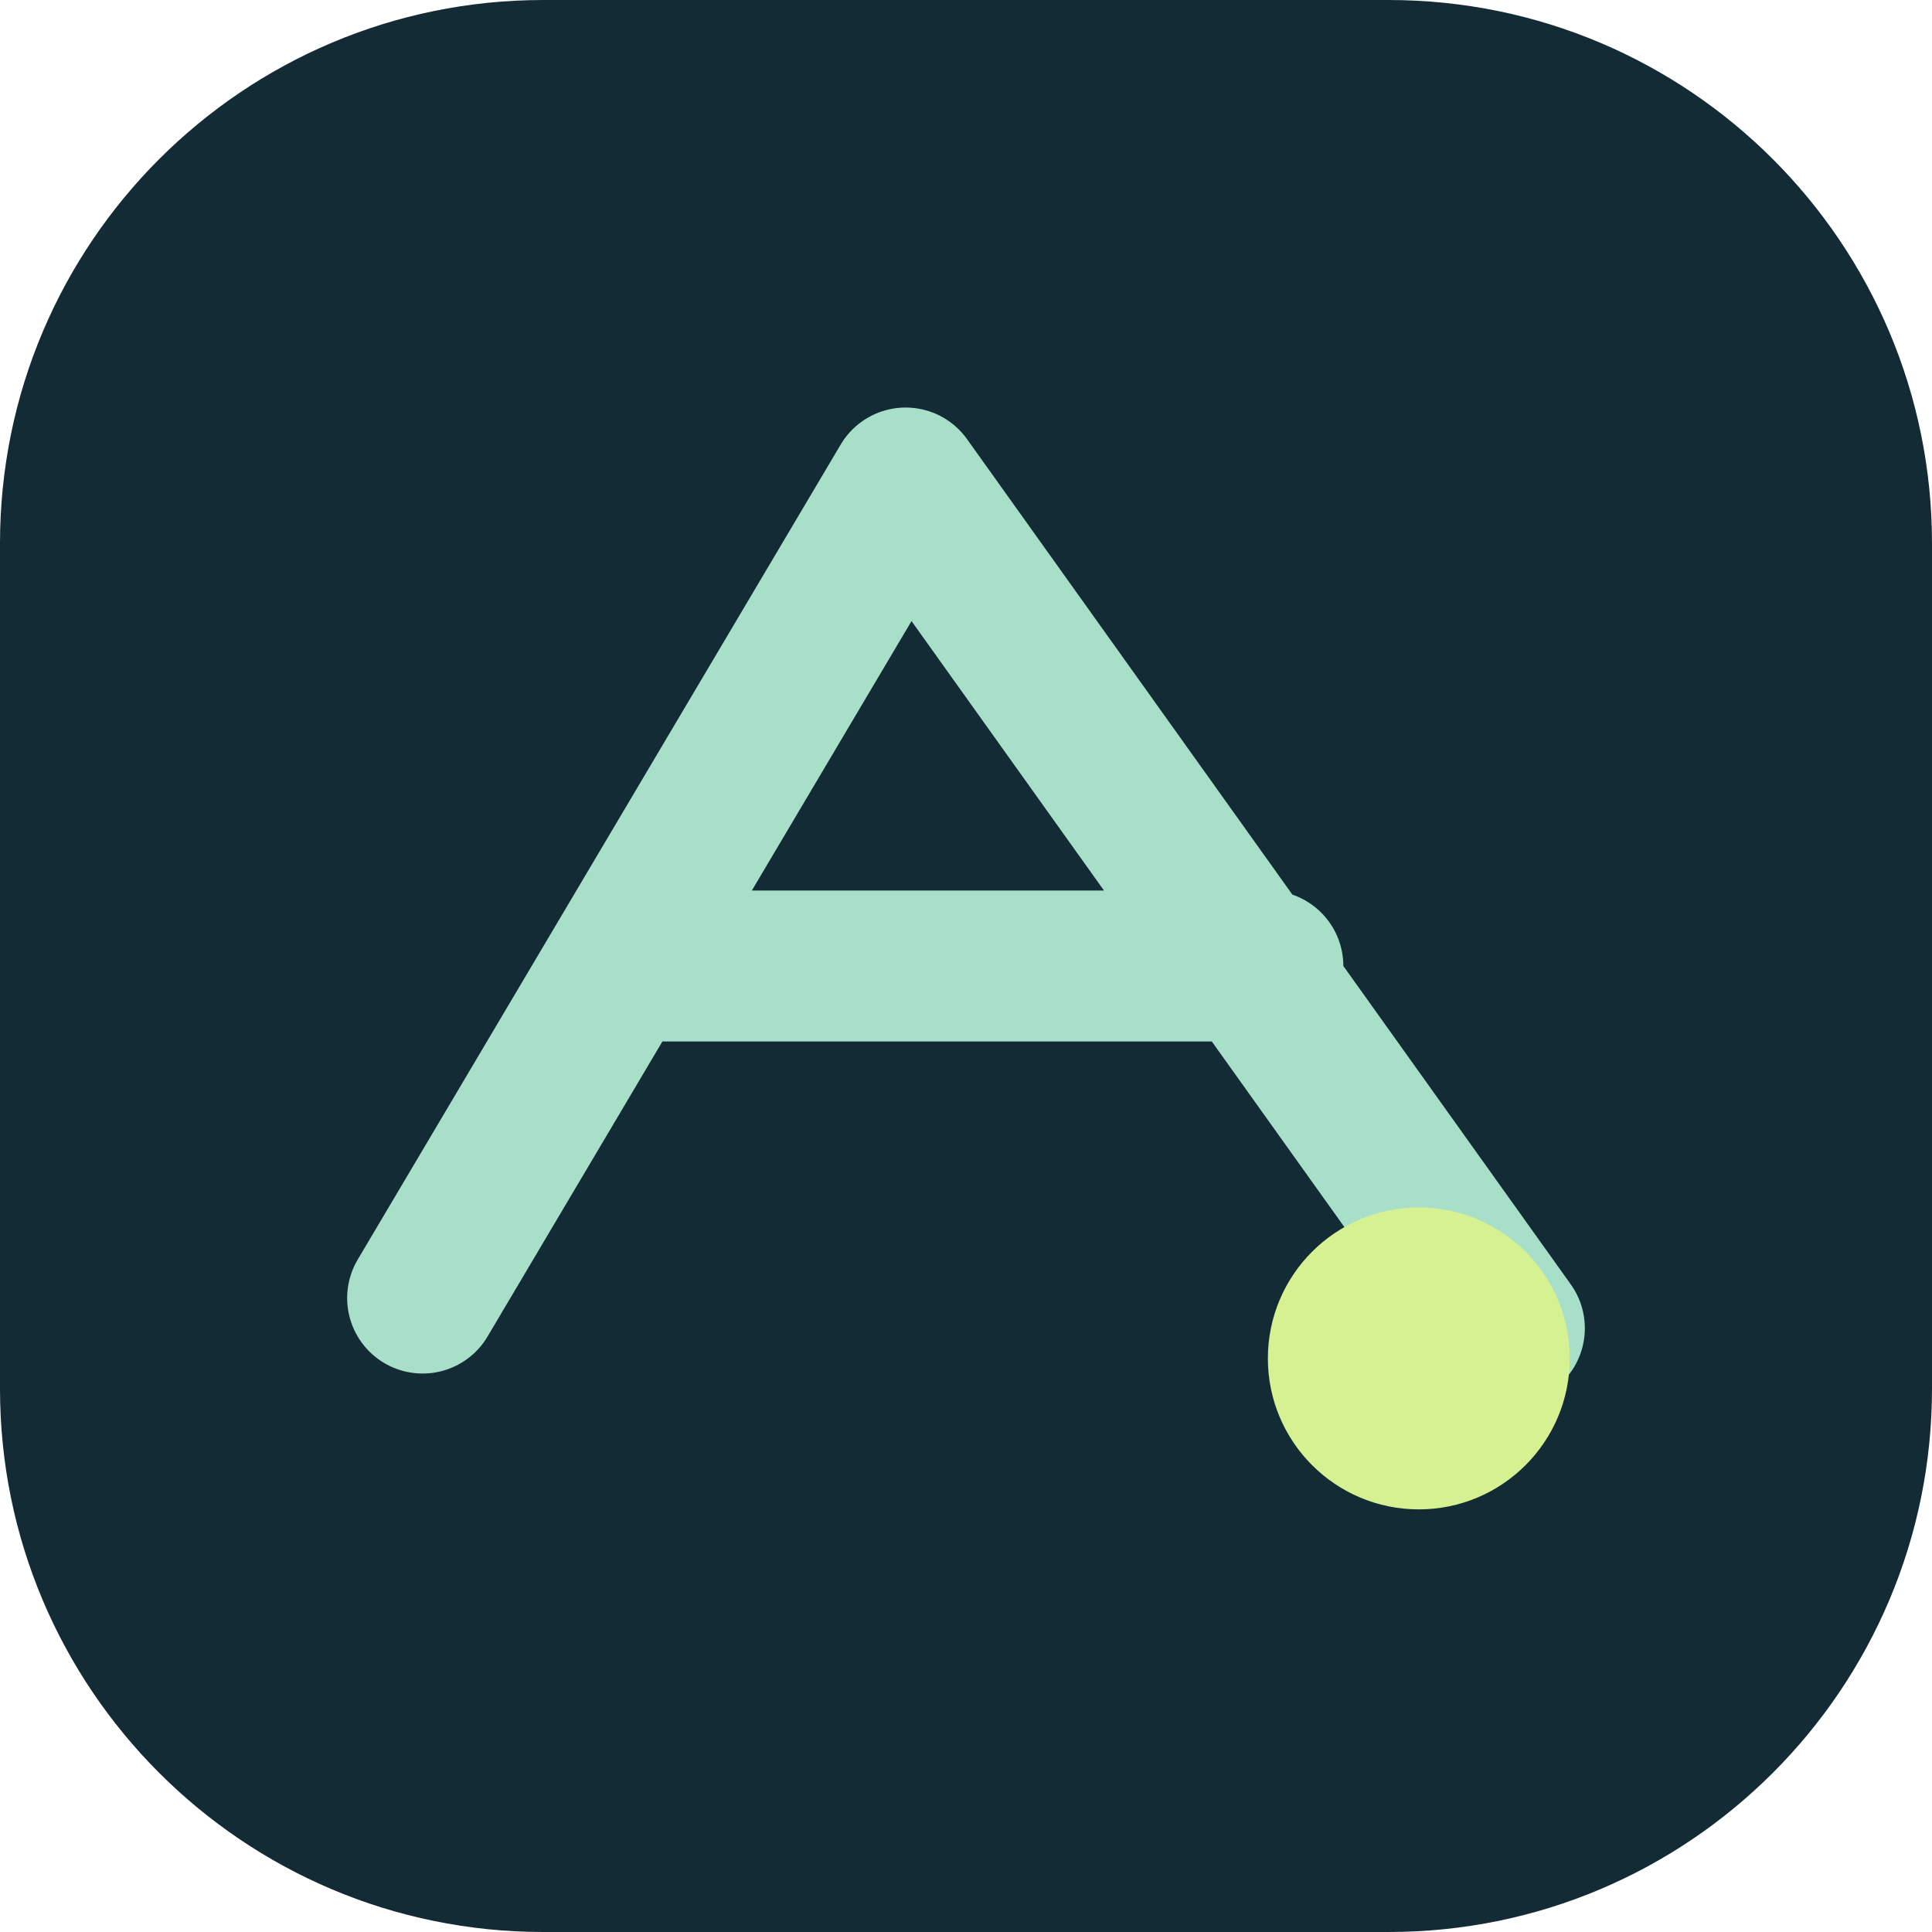
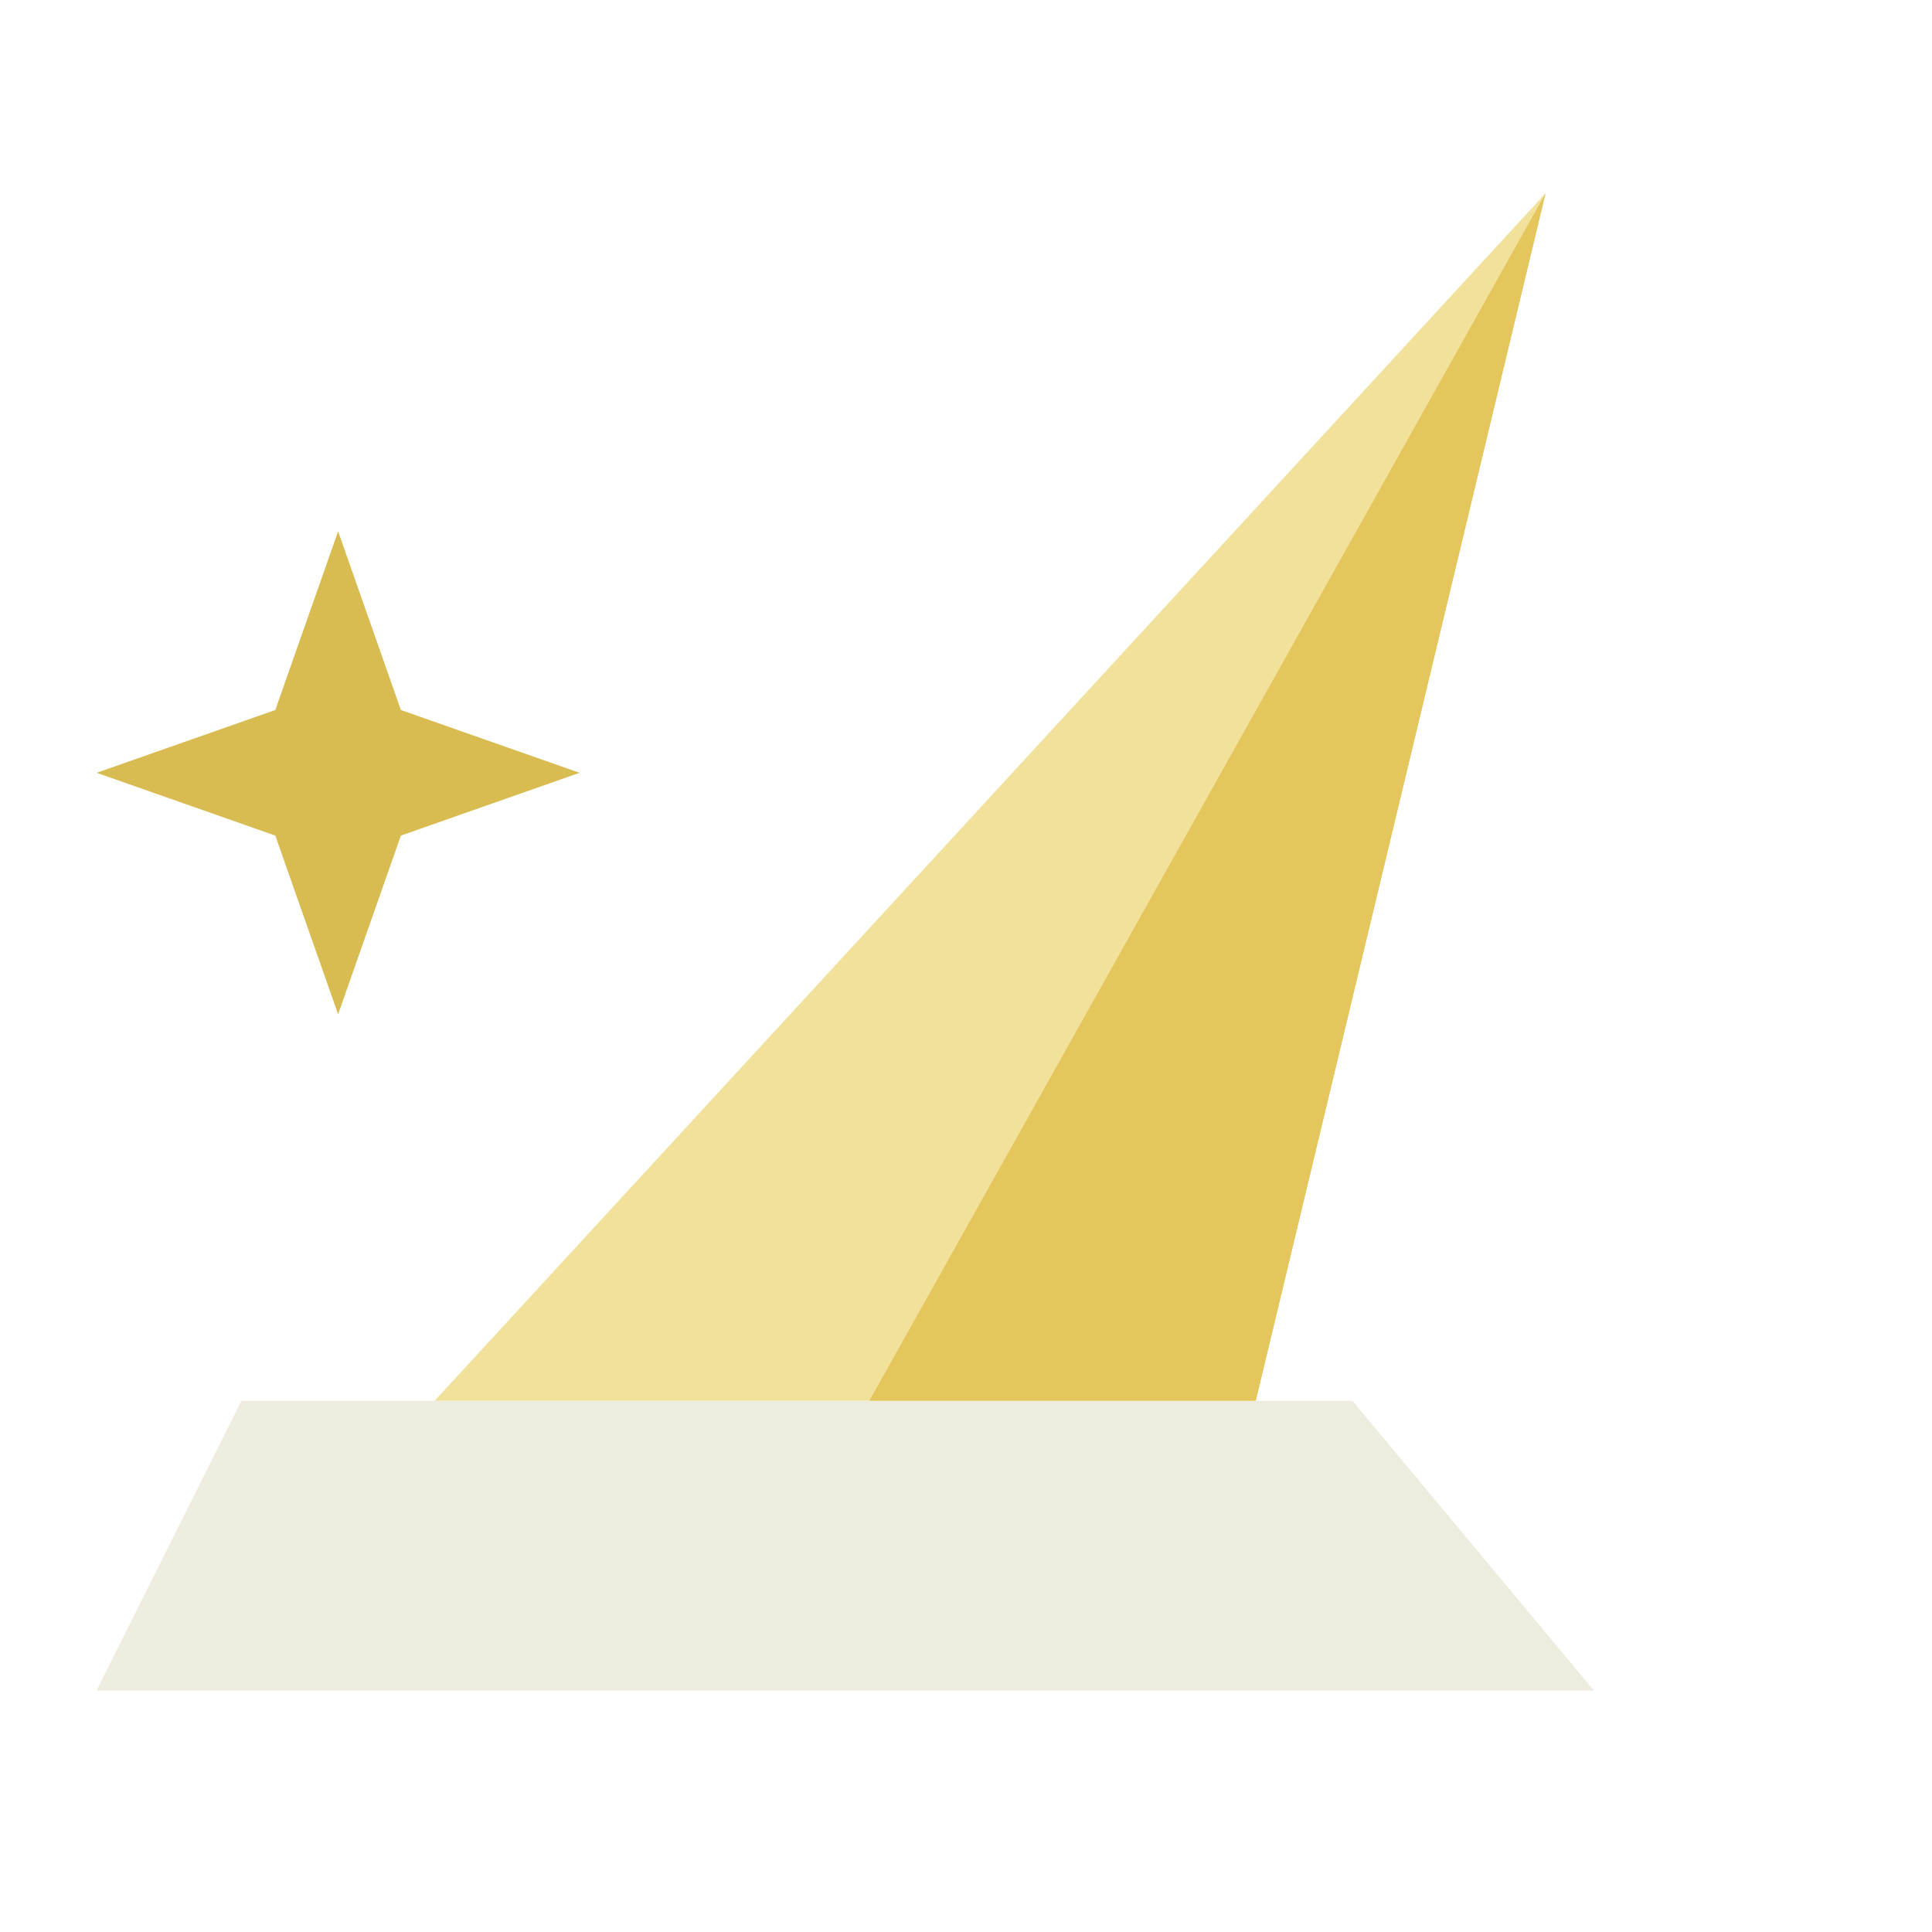
- <svg xmlns="http://www.w3.org/2000/svg" viewBox="0 0 64 64">
-   <rect width="64" height="64" rx="18" fill="#122b35" />
-   <path d="M14 43 30 16l20 28M22 32h20" fill="none" stroke="#a8dfc9" stroke-width="5" stroke-linecap="round" stroke-linejoin="round" />
-   <circle cx="47" cy="45" r="5" fill="#d6f192" />
+ <svg xmlns="http://www.w3.org/2000/svg" width="40" height="40" viewBox="0 0 40 40">
+   <path d="M5 29h23l5 6H2z" fill="#edecdf" />
+   <path d="M32 4L9 29h17z" fill="#f2e19a" />
+   <path d="M32 4L18 29h8z" fill="#e4c65c" />
+   <path d="M7 11l1.3 3.7L12 16l-3.7 1.3L7 21l-1.3-3.7L2 16l3.7-1.3z" fill="#d9bc51" />
</svg>
